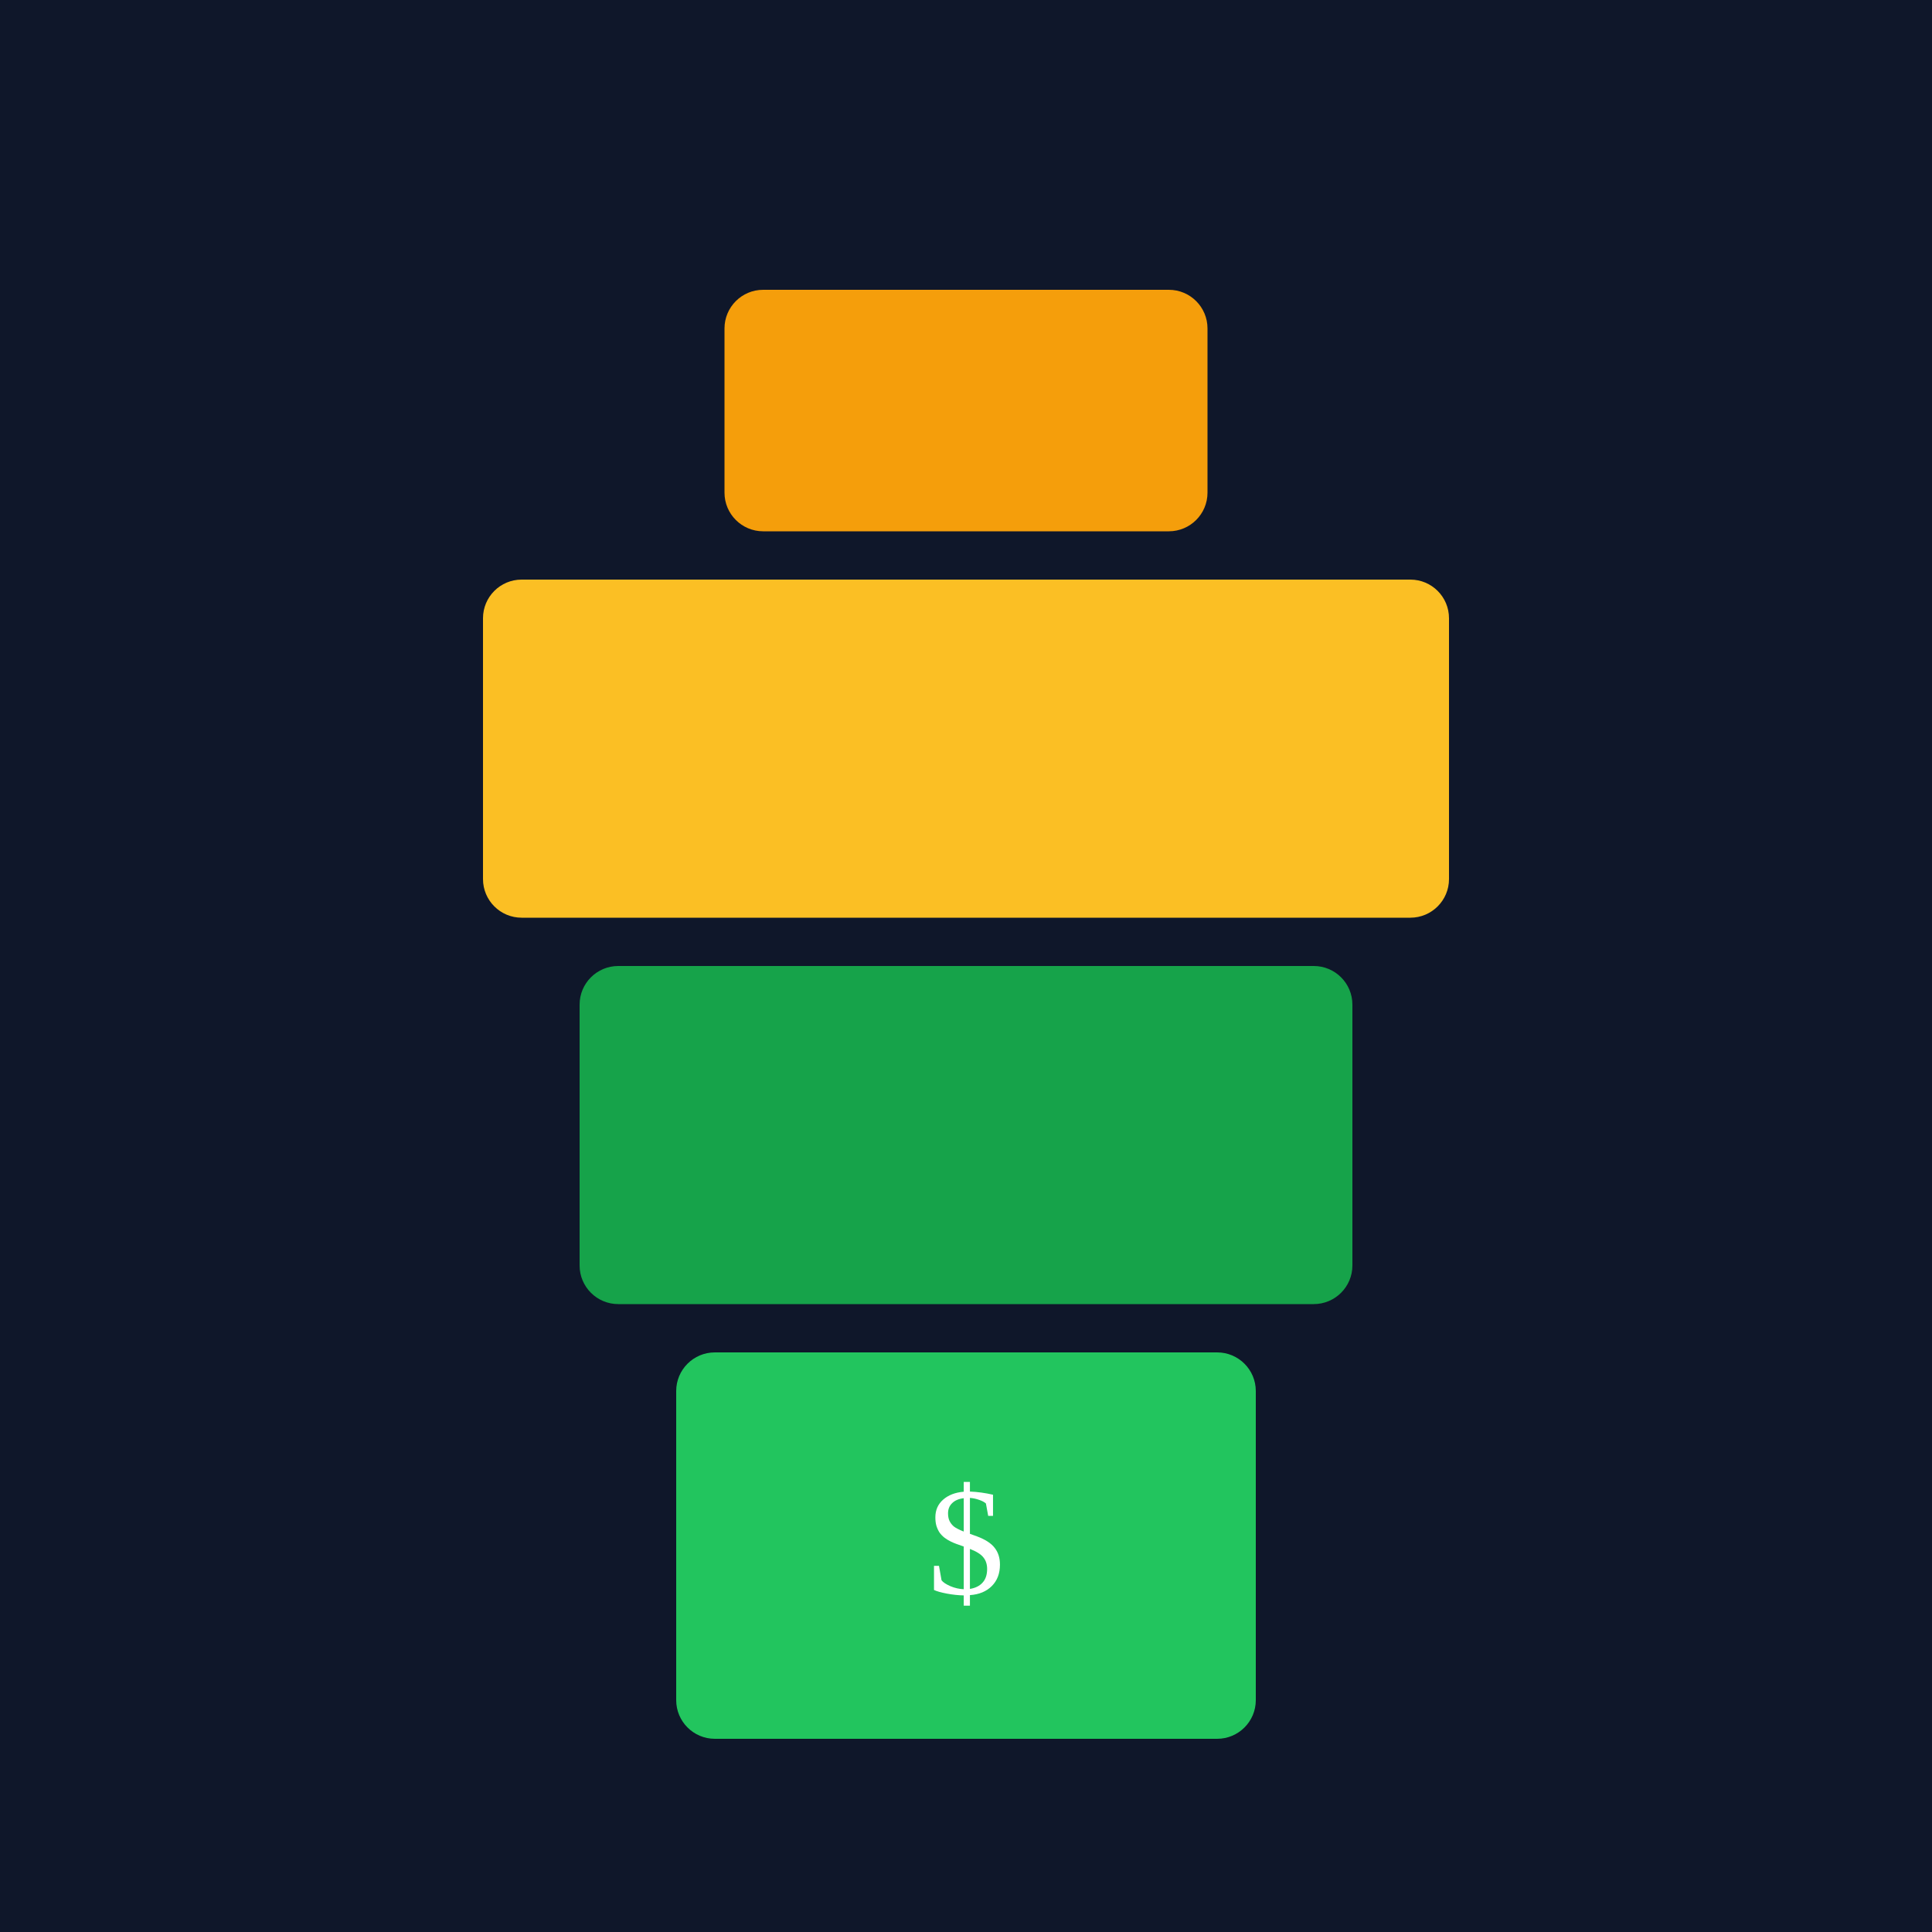
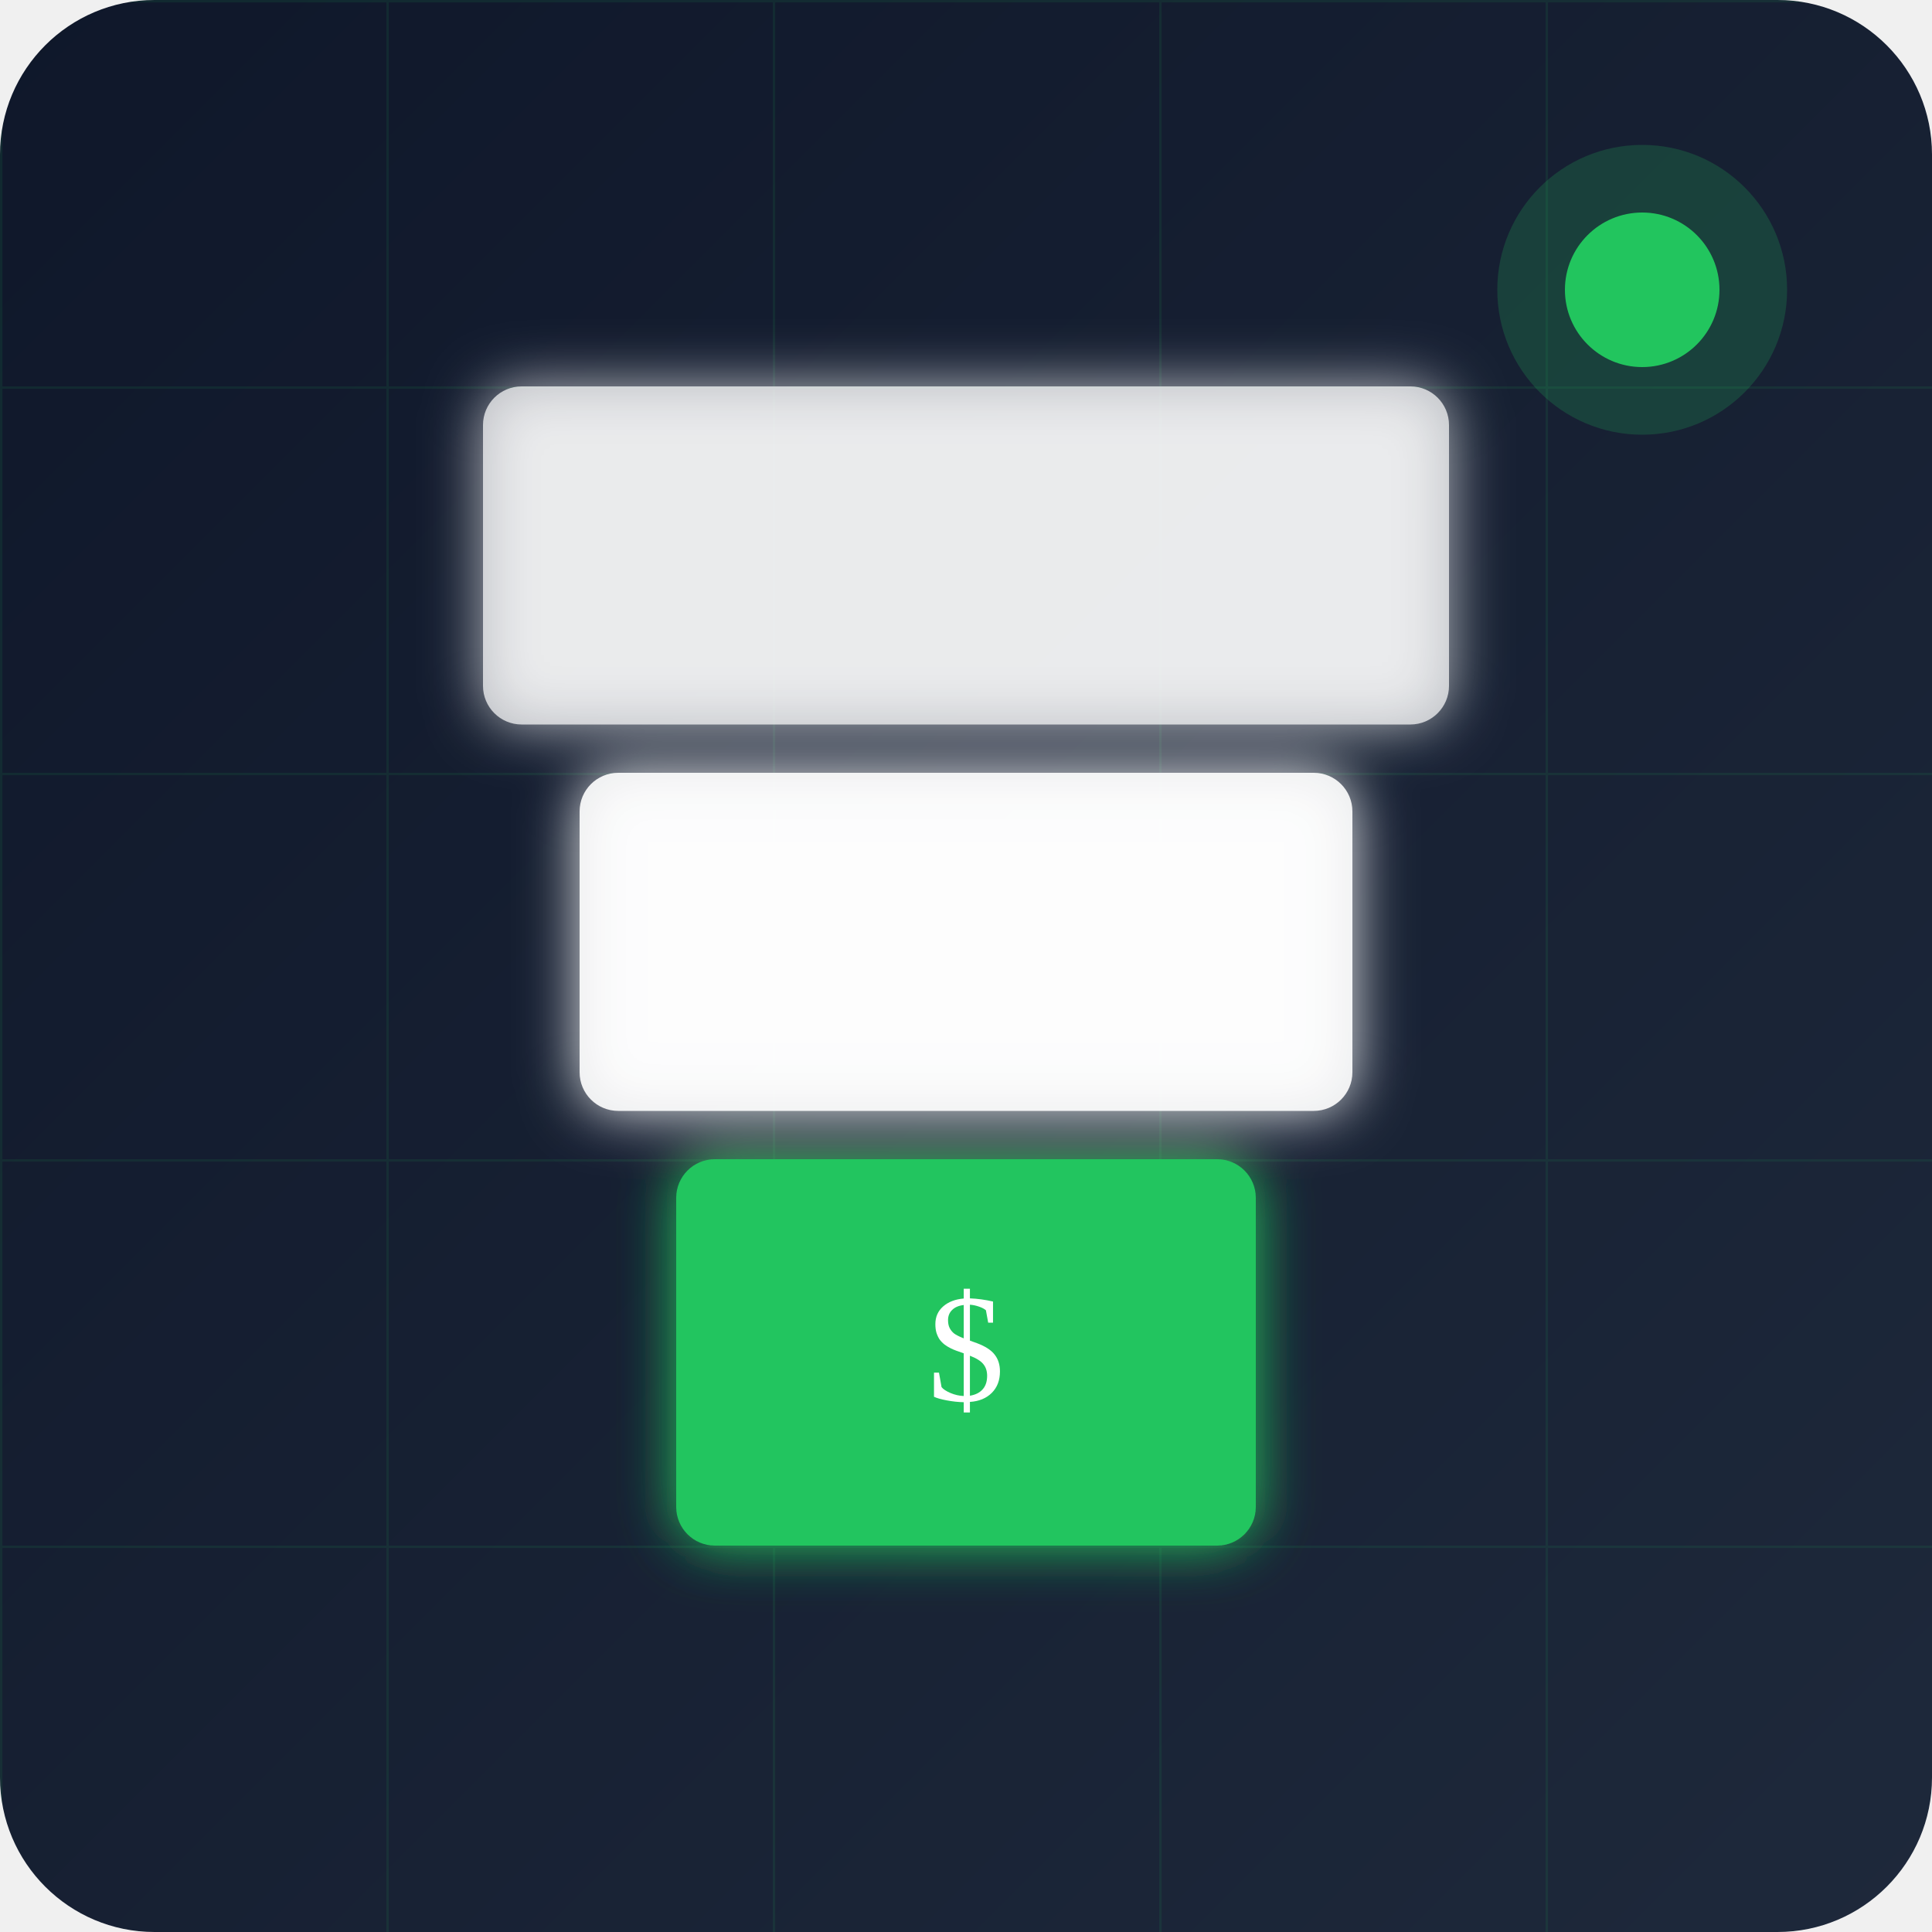
<svg xmlns="http://www.w3.org/2000/svg" viewBox="0 0 200 200">
-   <rect fill="#0F172A" width="200" height="200" />
-   <rect x="70" y="140" width="60" height="40" fill="#22C55E" rx="4" />
-   <rect x="60" y="100" width="80" height="35" fill="#16A34A" rx="4" />
-   <rect x="50" y="60" width="100" height="35" fill="#FBBF24" rx="4" />
-   <rect x="75" y="30" width="50" height="25" fill="#F59E0B" rx="4" />
-   <text x="100" y="165" text-anchor="middle" fill="white" font-size="16">$</text>
+   <defs>
+     <linearGradient id="bgGrad" x1="0%" y1="0%" x2="100%" y2="100%">
+       <stop offset="0%" style="stop-color:#0F172A;stop-opacity:1" />
+       <stop offset="100%" style="stop-color:#1E293B;stop-opacity:1" />
+     </linearGradient>
+     <linearGradient id="greenGrad" x1="0%" y1="0%" x2="100%" y2="100%">
+       <stop offset="0%" style="stop-color:#22C55E;stop-opacity:1" />
+       <stop offset="100%" style="stop-color:#16A34A;stop-opacity:1" />
+     </linearGradient>
+     <filter id="glow">
+       <feGaussianBlur stdDeviation="3" result="coloredBlur" />
+       <feMerge>
+         <feMergeNode in="coloredBlur" />
+         <feMergeNode in="SourceGraphic" />
+       </feMerge>
+     </filter>
+   </defs>
+   <rect width="200" height="200" fill="url(#bgGrad)" rx="16" />
+   <pattern id="grid" width="40" height="40" patternUnits="userSpaceOnUse">
+     <path d="M 40 0 L 0 0 0 40" fill="none" stroke="#22C55E" stroke-width="0.5" opacity="0.1" />
+   </pattern>
+   <rect width="200" height="200" fill="url(#grid)" rx="16" />
+   <g transform="translate(100, 100)" filter="url(#glow)">
+     <rect x="-30" y="20" width="60" height="40" fill="#22C55E" rx="4" />
+     <rect x="-40" y="-20" width="80" height="35" fill="white" rx="4" opacity="0.9" />
+     <rect x="-50" y="-60" width="100" height="35" fill="white" rx="4" opacity="0.7" />
+     <text x="0" y="45" text-anchor="middle" fill="white" font-size="16">$</text>
+   </g>
+   <circle cx="170" cy="30" r="15" fill="#22C55E" opacity="0.2" />
+   <circle cx="170" cy="30" r="8" fill="#22C55E" />
</svg>
